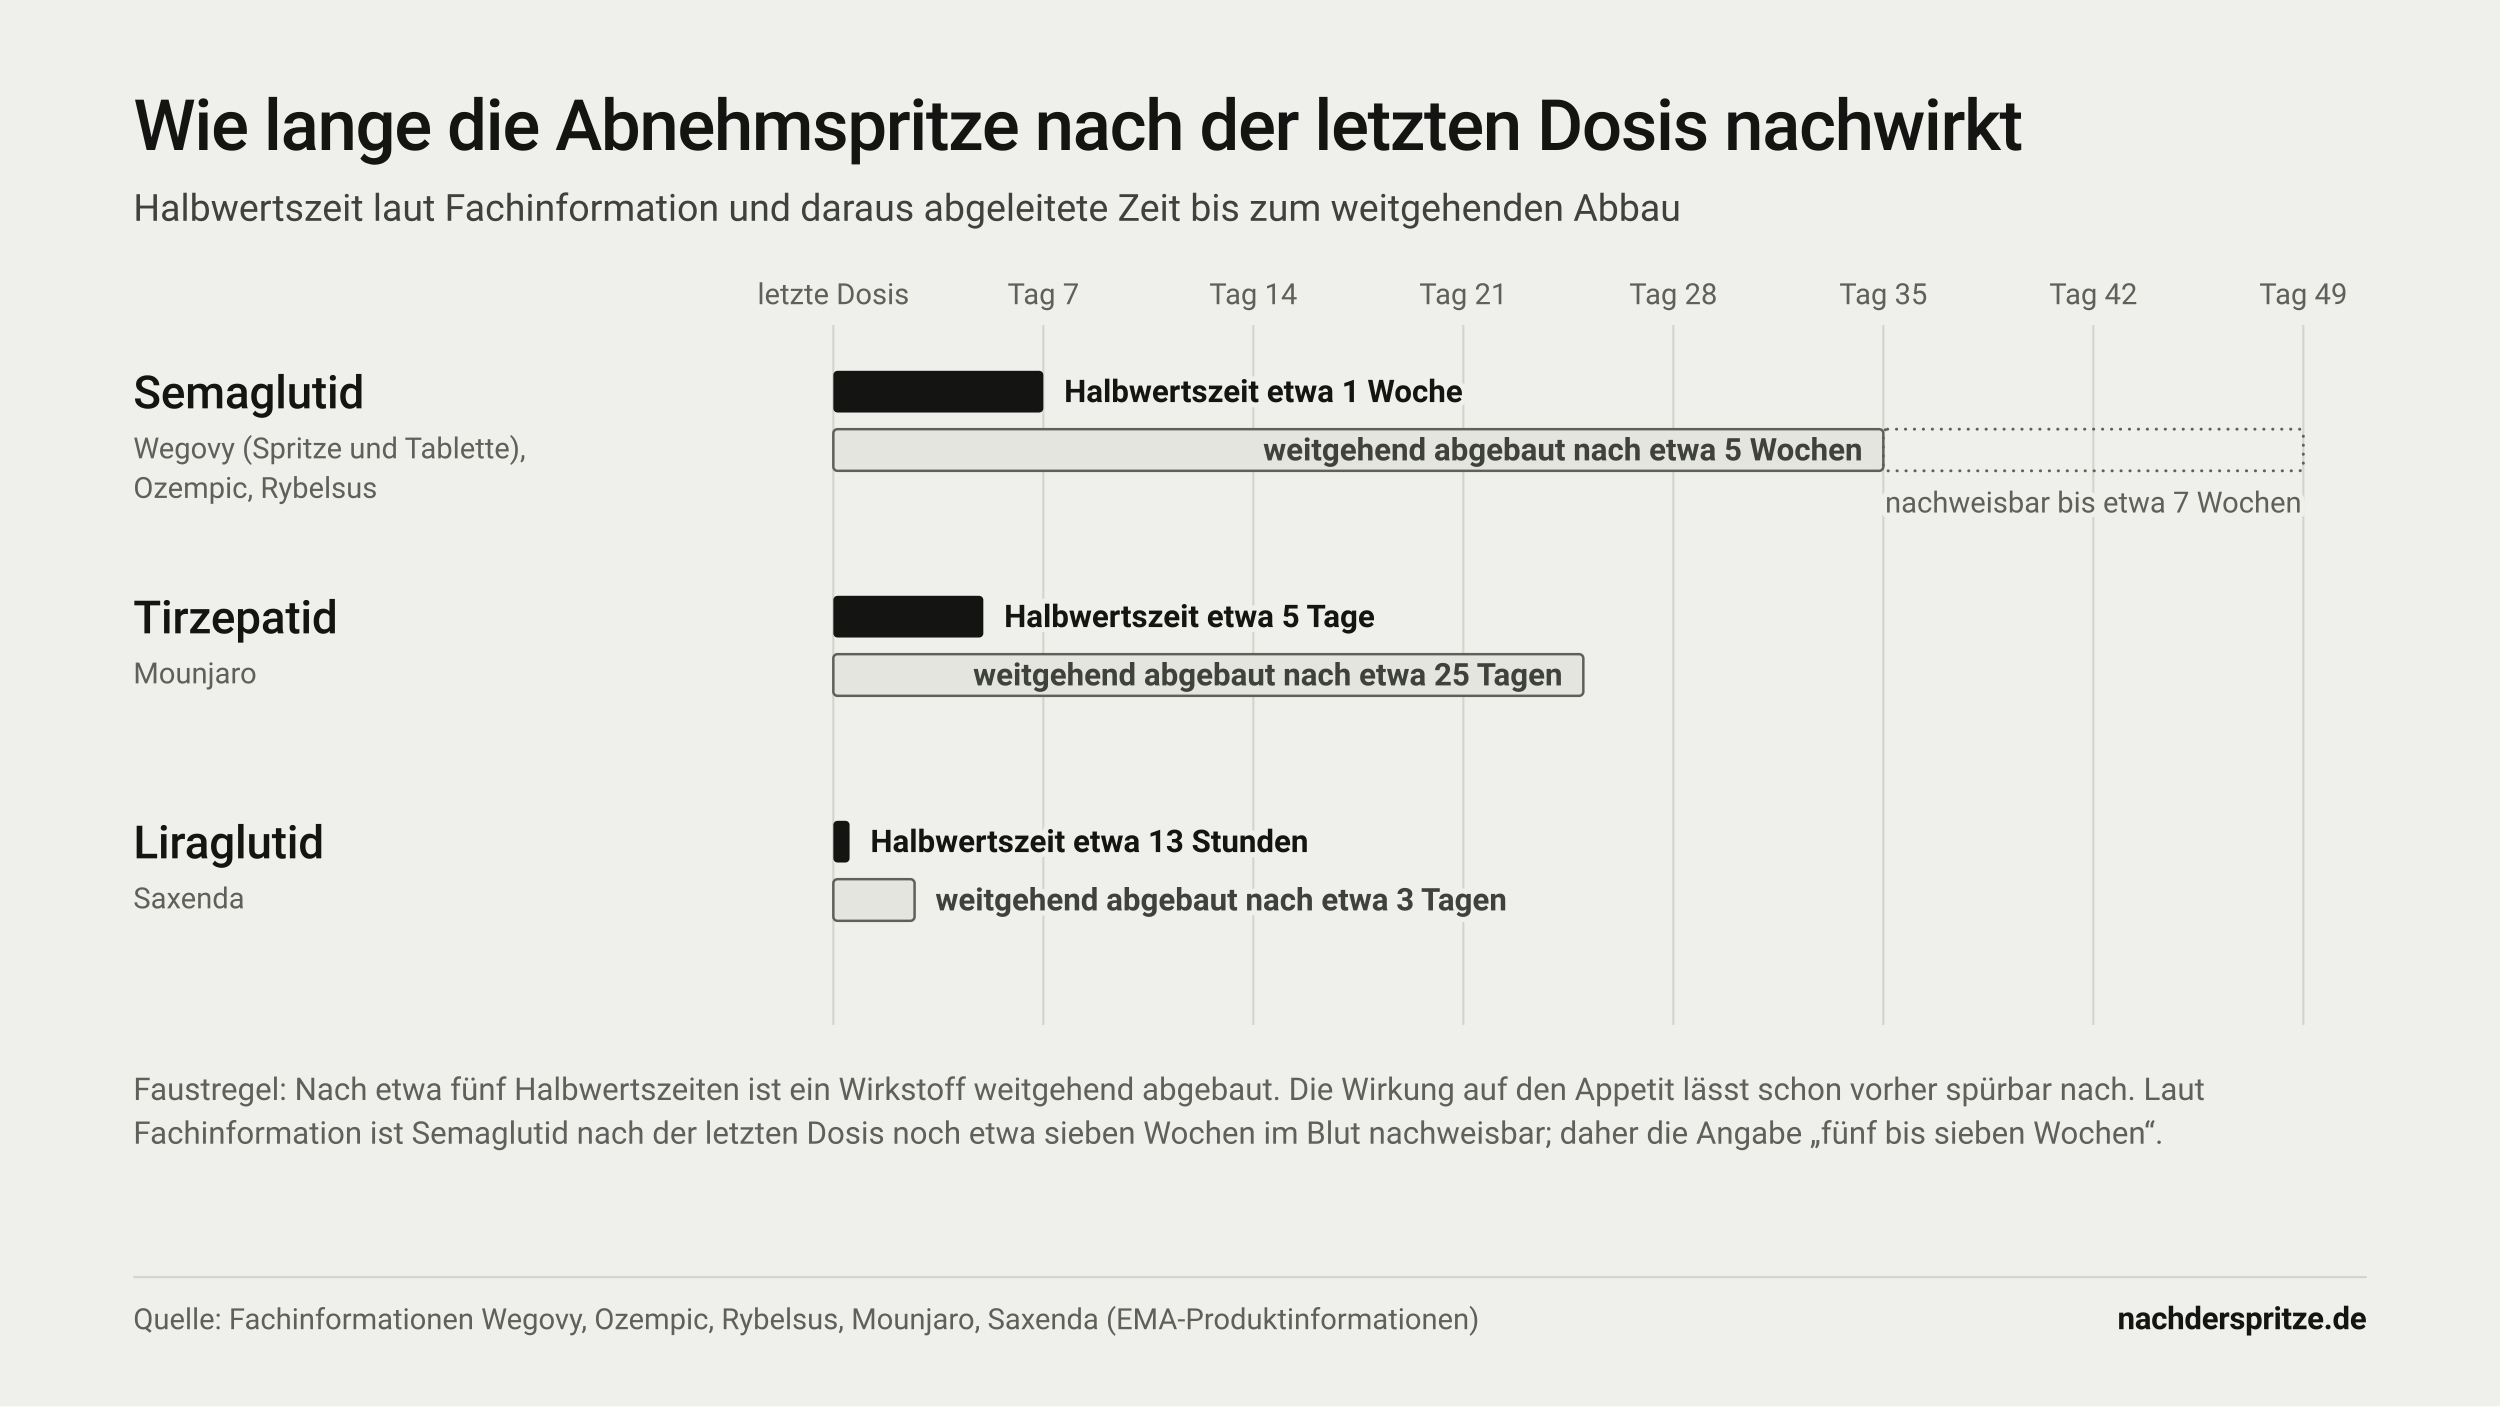
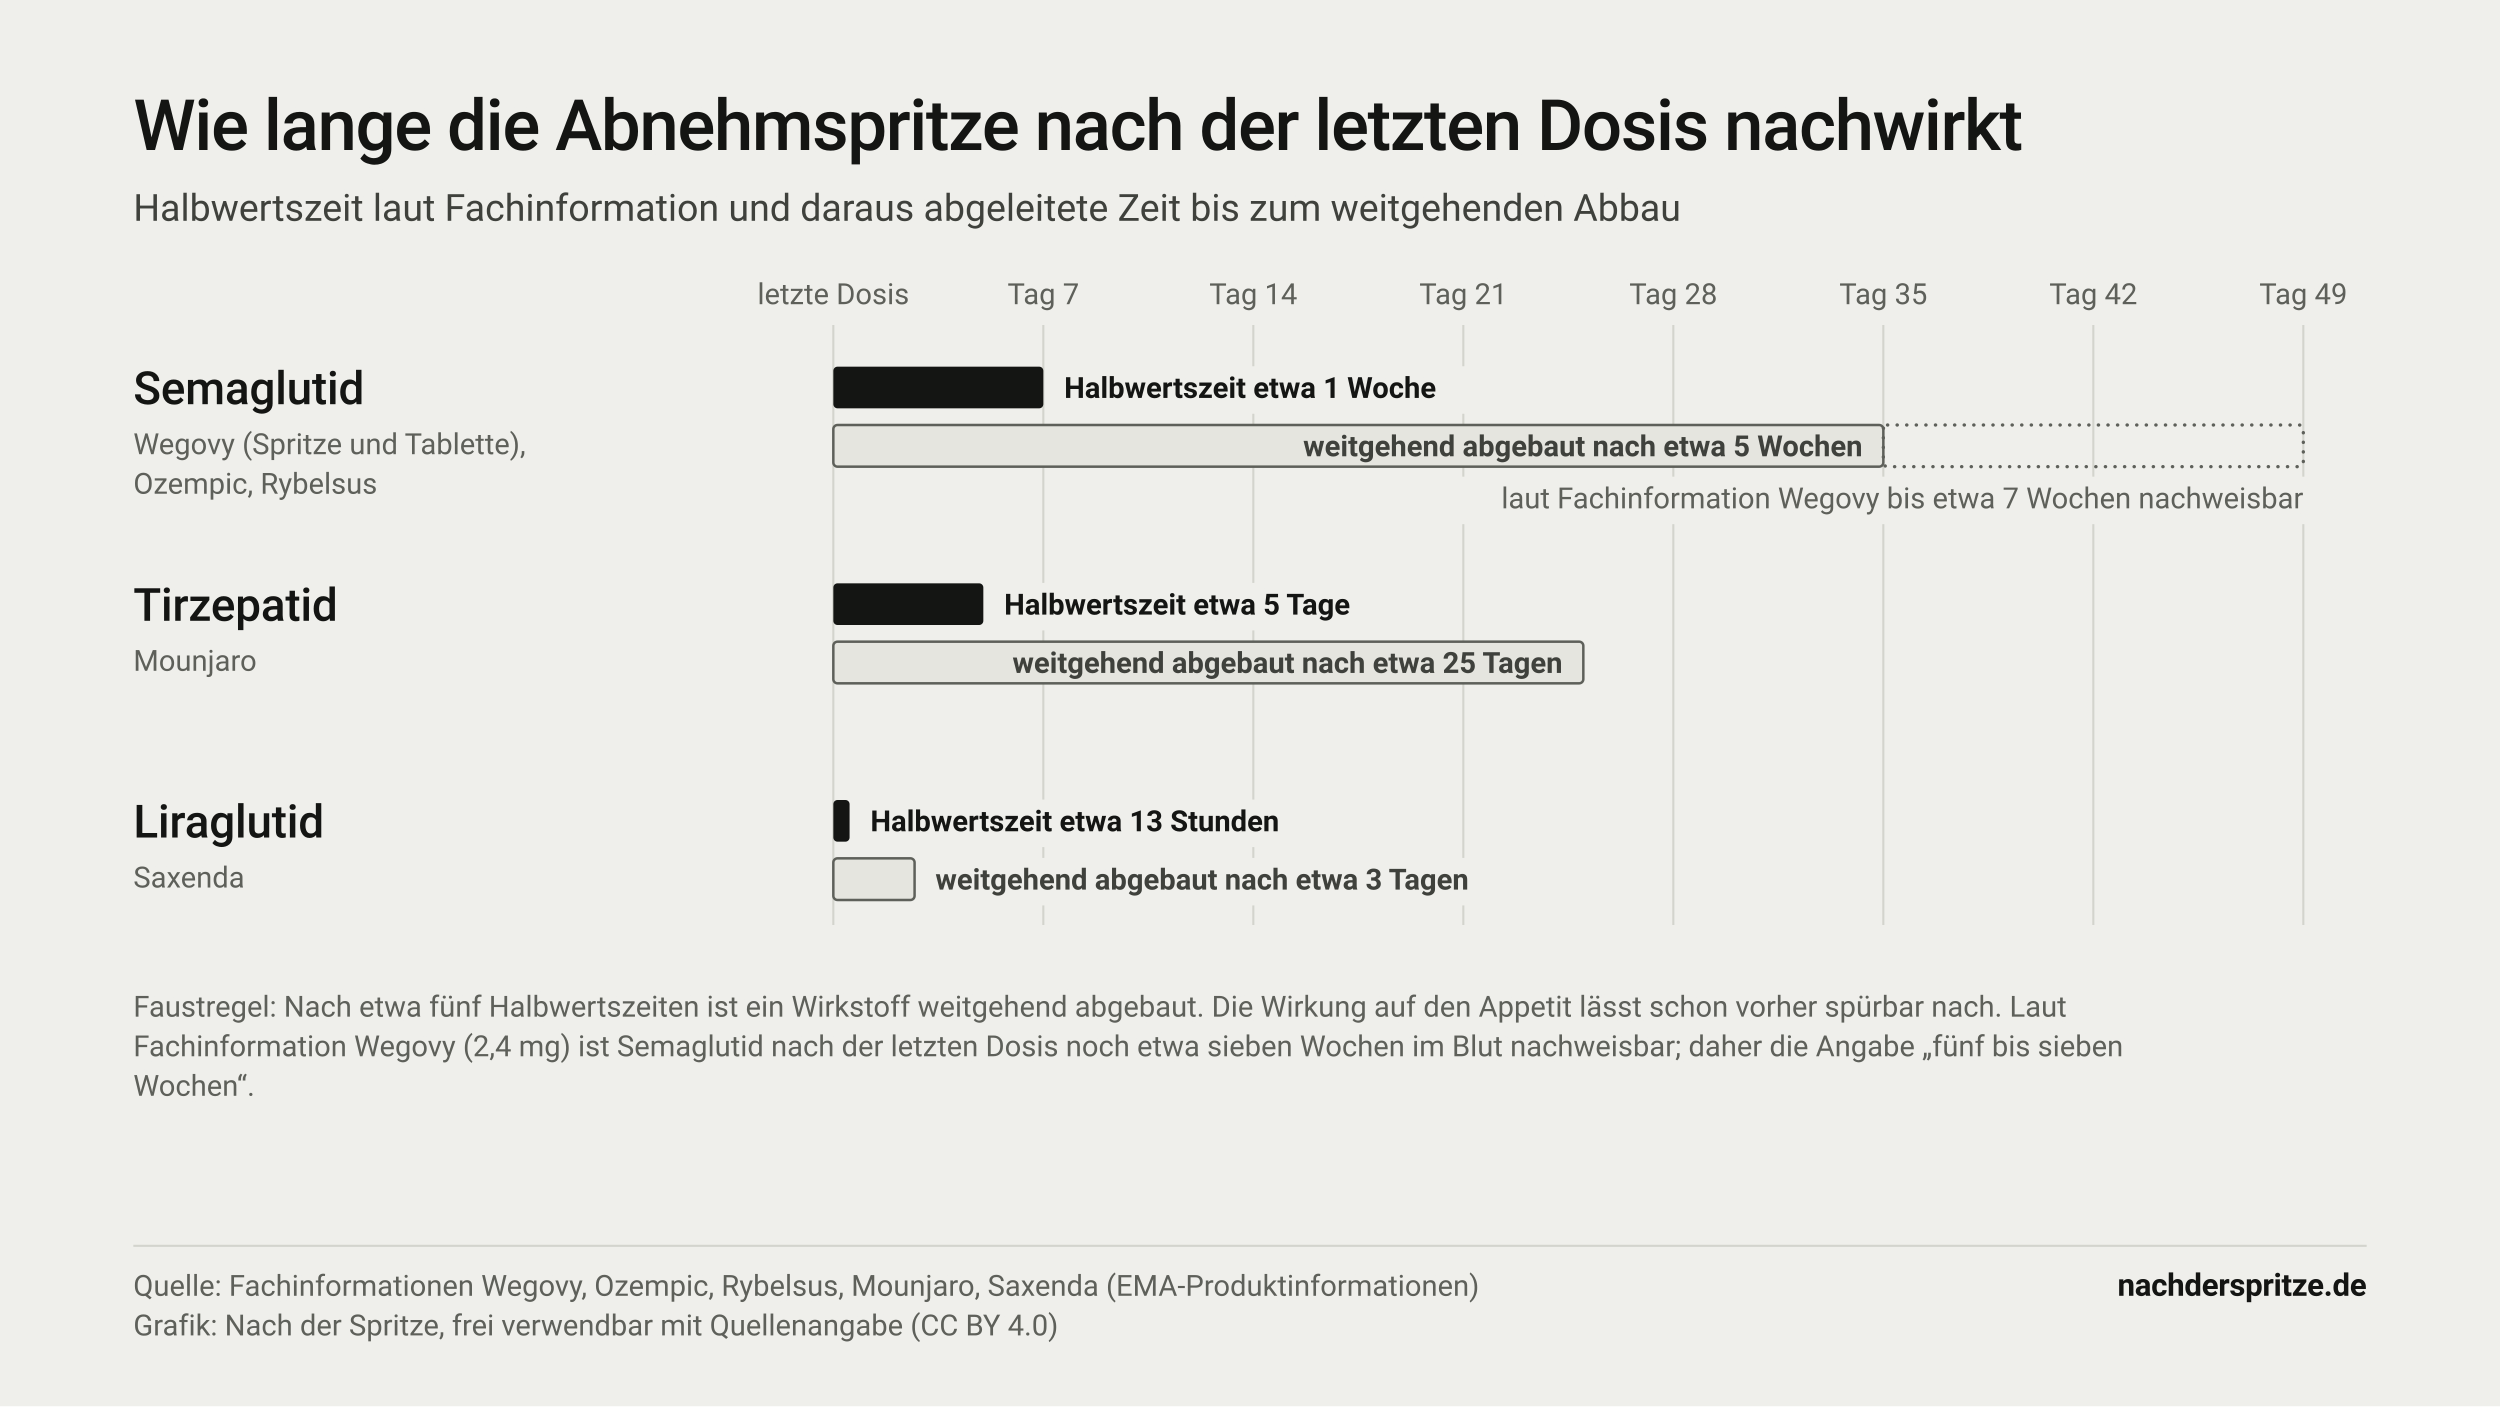
<svg xmlns="http://www.w3.org/2000/svg" width="1200" height="675" viewBox="0 0 1200 675" role="img" aria-labelledby="t d" font-family="'Mona Sans Variable', 'Mona Sans', system-ui, -apple-system, 'Segoe UI', Roboto, Helvetica, Arial, sans-serif">
  <rect width="1200" height="675" fill="#EFEFEB" />
  <text x="64" y="72" font-size="34" font-weight="540" fill="#141513" text-anchor="start" style="font-stretch:116%;letter-spacing:-0.02em" stroke="#EFEFEB" stroke-width="5" stroke-linejoin="round" paint-order="stroke">Wie lange die Abnehmspritze nach der letzten Dosis nachwirkt</text>
  <text x="64" y="106" font-size="18" font-weight="420" fill="#3F413C" text-anchor="start" style="font-stretch:100%;letter-spacing:0em" stroke="#EFEFEB" stroke-width="5" stroke-linejoin="round" paint-order="stroke">Halbwertszeit laut Fachinformation und daraus abgeleitete Zeit bis zum weitgehenden Abbau</text>
-   <line x1="400" y1="156" x2="400" y2="492" stroke="#D3D4CD" stroke-width="1" />
-   <text x="400" y="146" font-size="14" font-weight="440" fill="#5E605A" text-anchor="middle" style="font-stretch:100%;letter-spacing:0em;font-variant-numeric:tabular-nums" stroke="#EFEFEB" stroke-width="5" stroke-linejoin="round" paint-order="stroke">letzte Dosis</text>
-   <line x1="500.8" y1="156" x2="500.8" y2="492" stroke="#D3D4CD" stroke-width="1" />
-   <text x="500.8" y="146" font-size="14" font-weight="440" fill="#5E605A" text-anchor="middle" style="font-stretch:100%;letter-spacing:0em;font-variant-numeric:tabular-nums" stroke="#EFEFEB" stroke-width="5" stroke-linejoin="round" paint-order="stroke">Tag 7</text>
-   <line x1="601.6" y1="156" x2="601.6" y2="492" stroke="#D3D4CD" stroke-width="1" />
-   <text x="601.6" y="146" font-size="14" font-weight="440" fill="#5E605A" text-anchor="middle" style="font-stretch:100%;letter-spacing:0em;font-variant-numeric:tabular-nums" stroke="#EFEFEB" stroke-width="5" stroke-linejoin="round" paint-order="stroke">Tag 14</text>
-   <line x1="702.4" y1="156" x2="702.4" y2="492" stroke="#D3D4CD" stroke-width="1" />
-   <text x="702.4" y="146" font-size="14" font-weight="440" fill="#5E605A" text-anchor="middle" style="font-stretch:100%;letter-spacing:0em;font-variant-numeric:tabular-nums" stroke="#EFEFEB" stroke-width="5" stroke-linejoin="round" paint-order="stroke">Tag 21</text>
-   <line x1="803.2" y1="156" x2="803.2" y2="492" stroke="#D3D4CD" stroke-width="1" />
-   <text x="803.2" y="146" font-size="14" font-weight="440" fill="#5E605A" text-anchor="middle" style="font-stretch:100%;letter-spacing:0em;font-variant-numeric:tabular-nums" stroke="#EFEFEB" stroke-width="5" stroke-linejoin="round" paint-order="stroke">Tag 28</text>
-   <line x1="904" y1="156" x2="904" y2="492" stroke="#D3D4CD" stroke-width="1" />
-   <text x="904" y="146" font-size="14" font-weight="440" fill="#5E605A" text-anchor="middle" style="font-stretch:100%;letter-spacing:0em;font-variant-numeric:tabular-nums" stroke="#EFEFEB" stroke-width="5" stroke-linejoin="round" paint-order="stroke">Tag 35</text>
-   <line x1="1004.8" y1="156" x2="1004.8" y2="492" stroke="#D3D4CD" stroke-width="1" />
-   <text x="1004.8" y="146" font-size="14" font-weight="440" fill="#5E605A" text-anchor="middle" style="font-stretch:100%;letter-spacing:0em;font-variant-numeric:tabular-nums" stroke="#EFEFEB" stroke-width="5" stroke-linejoin="round" paint-order="stroke">Tag 42</text>
-   <line x1="1105.6" y1="156" x2="1105.6" y2="492" stroke="#D3D4CD" stroke-width="1" />
-   <text x="1105.6" y="146" font-size="14" font-weight="440" fill="#5E605A" text-anchor="middle" style="font-stretch:100%;letter-spacing:0em;font-variant-numeric:tabular-nums" stroke="#EFEFEB" stroke-width="5" stroke-linejoin="round" paint-order="stroke">Tag 49</text>
-   <text x="64" y="196" font-size="22" font-weight="560" fill="#141513" text-anchor="start" style="font-stretch:108%;letter-spacing:-0.005em" stroke="#EFEFEB" stroke-width="5" stroke-linejoin="round" paint-order="stroke">Semaglutid</text>
-   <text x="64" y="220" font-size="14" font-weight="420" fill="#5E605A" text-anchor="start" style="font-stretch:100%;letter-spacing:0em" stroke="#EFEFEB" stroke-width="5" stroke-linejoin="round" paint-order="stroke">Wegovy (Spritze und Tablette),</text>
-   <text x="64" y="239" font-size="14" font-weight="420" fill="#5E605A" text-anchor="start" style="font-stretch:100%;letter-spacing:0em" stroke="#EFEFEB" stroke-width="5" stroke-linejoin="round" paint-order="stroke">Ozempic, Rybelsus</text>
-   <rect class="mk" x="400" y="178" width="100.8" height="20" rx="2" fill="#141513" />
-   <text x="510.8" y="193" font-size="15" font-weight="580" fill="#141513" text-anchor="start" style="font-stretch:100%;letter-spacing:0em" stroke="#EFEFEB" stroke-width="5" stroke-linejoin="round" paint-order="stroke">Halbwertszeit etwa 1 Woche</text>
-   <rect class="mk" x="400" y="206" width="504" height="20" rx="2" fill="#E5E5DF" stroke="#5E605A" stroke-width="1.2" />
-   <text x="894" y="221" font-size="15" font-weight="580" fill="#3F413C" text-anchor="end" style="font-stretch:100%;letter-spacing:0em" class="in">weitgehend abgebaut nach etwa 5 Wochen</text>
-   <rect class="mk" x="904" y="206" width="201.6" height="20" rx="2" fill="none" stroke="#5E605A" stroke-width="1.4" stroke-dasharray="0.1 4.2" stroke-linecap="round" />
-   <text x="1004.8" y="246" font-size="14" font-weight="420" fill="#5E605A" text-anchor="middle" style="font-stretch:100%;letter-spacing:0em" stroke="#EFEFEB" stroke-width="5" stroke-linejoin="round" paint-order="stroke">nachweisbar bis etwa 7 Wochen</text>
-   <text x="64" y="304" font-size="22" font-weight="560" fill="#141513" text-anchor="start" style="font-stretch:108%;letter-spacing:-0.005em" stroke="#EFEFEB" stroke-width="5" stroke-linejoin="round" paint-order="stroke">Tirzepatid</text>
-   <text x="64" y="328" font-size="14" font-weight="420" fill="#5E605A" text-anchor="start" style="font-stretch:100%;letter-spacing:0em" stroke="#EFEFEB" stroke-width="5" stroke-linejoin="round" paint-order="stroke">Mounjaro</text>
-   <rect class="mk" x="400" y="286" width="72" height="20" rx="2" fill="#141513" />
-   <text x="482" y="301" font-size="15" font-weight="580" fill="#141513" text-anchor="start" style="font-stretch:100%;letter-spacing:0em" stroke="#EFEFEB" stroke-width="5" stroke-linejoin="round" paint-order="stroke">Halbwertszeit etwa 5 Tage</text>
-   <rect class="mk" x="400" y="314" width="360" height="20" rx="2" fill="#E5E5DF" stroke="#5E605A" stroke-width="1.2" />
-   <text x="750" y="329" font-size="15" font-weight="580" fill="#3F413C" text-anchor="end" style="font-stretch:100%;letter-spacing:0em" class="in">weitgehend abgebaut nach etwa 25 Tagen</text>
-   <text x="64" y="412" font-size="22" font-weight="560" fill="#141513" text-anchor="start" style="font-stretch:108%;letter-spacing:-0.005em" stroke="#EFEFEB" stroke-width="5" stroke-linejoin="round" paint-order="stroke">Liraglutid</text>
-   <text x="64" y="436" font-size="14" font-weight="420" fill="#5E605A" text-anchor="start" style="font-stretch:100%;letter-spacing:0em" stroke="#EFEFEB" stroke-width="5" stroke-linejoin="round" paint-order="stroke">Saxenda</text>
-   <rect class="mk" x="400" y="394" width="7.8" height="20" rx="2" fill="#141513" />
-   <text x="417.8" y="409" font-size="15" font-weight="580" fill="#141513" text-anchor="start" style="font-stretch:100%;letter-spacing:0em" stroke="#EFEFEB" stroke-width="5" stroke-linejoin="round" paint-order="stroke">Halbwertszeit etwa 13 Stunden</text>
-   <rect class="mk" x="400" y="422" width="39" height="20" rx="2" fill="#E5E5DF" stroke="#5E605A" stroke-width="1.2" />
-   <text x="449" y="437" font-size="15" font-weight="580" fill="#3F413C" text-anchor="start" style="font-stretch:100%;letter-spacing:0em" stroke="#EFEFEB" stroke-width="5" stroke-linejoin="round" paint-order="stroke">weitgehend abgebaut nach etwa 3 Tagen</text>
-   <text x="64" y="528" font-size="15" font-weight="420" fill="#5E605A" text-anchor="start" style="font-stretch:100%;letter-spacing:0em" stroke="#EFEFEB" stroke-width="5" stroke-linejoin="round" paint-order="stroke">Faustregel: Nach etwa fünf Halbwertszeiten ist ein Wirkstoff weitgehend abgebaut. Die Wirkung auf den Appetit lässt schon vorher spürbar nach. Laut</text>
-   <text x="64" y="549" font-size="15" font-weight="420" fill="#5E605A" text-anchor="start" style="font-stretch:100%;letter-spacing:0em" stroke="#EFEFEB" stroke-width="5" stroke-linejoin="round" paint-order="stroke">Fachinformation ist Semaglutid nach der letzten Dosis noch etwa sieben Wochen im Blut nachweisbar; daher die Angabe „fünf bis sieben Wochen“.</text>
-   <line x1="64" y1="613" x2="1136" y2="613" stroke="#D3D4CD" stroke-width="1" />
-   <text x="64" y="638" font-size="14" font-weight="420" fill="#5E605A" text-anchor="start" style="font-stretch:100%;letter-spacing:0em" stroke="#EFEFEB" stroke-width="5" stroke-linejoin="round" paint-order="stroke">Quelle: Fachinformationen Wegovy, Ozempic, Rybelsus, Mounjaro, Saxenda (EMA-Produktinformationen)</text>
-   <text x="1136" y="638" font-size="15" font-weight="600" fill="#141513" text-anchor="end" style="font-stretch:125%;letter-spacing:-0.01em" stroke="#EFEFEB" stroke-width="5" stroke-linejoin="round" paint-order="stroke">nachderspritze.de</text>
+   <line class="g" x1="400" y1="156" x2="400" y2="444" stroke="#D3D4CD" stroke-width="1" />
+   <text x="400" y="146" font-size="14" font-weight="440" fill="#5E605A" text-anchor="middle" style="font-stretch:100%;letter-spacing:0em" stroke="#EFEFEB" stroke-width="5" stroke-linejoin="round" paint-order="stroke">letzte Dosis</text>
+   <line class="g" x1="500.8" y1="156" x2="500.8" y2="279.8" stroke="#D3D4CD" stroke-width="1" />
+   <line class="g" x1="500.8" y1="302.6" x2="500.8" y2="383.8" stroke="#D3D4CD" stroke-width="1" />
+   <line class="g" x1="500.8" y1="406.6" x2="500.8" y2="411.8" stroke="#D3D4CD" stroke-width="1" />
+   <line class="g" x1="500.8" y1="434.6" x2="500.8" y2="444" stroke="#D3D4CD" stroke-width="1" />
+   <text x="500.8" y="146" font-size="14" font-weight="440" fill="#5E605A" text-anchor="middle" style="font-stretch:100%;letter-spacing:0em" stroke="#EFEFEB" stroke-width="5" stroke-linejoin="round" paint-order="stroke">Tag 7</text>
+   <line class="g" x1="601.6" y1="156" x2="601.6" y2="175.8" stroke="#D3D4CD" stroke-width="1" />
+   <line class="g" x1="601.6" y1="198.6" x2="601.6" y2="279.8" stroke="#D3D4CD" stroke-width="1" />
+   <line class="g" x1="601.6" y1="302.6" x2="601.6" y2="383.8" stroke="#D3D4CD" stroke-width="1" />
+   <line class="g" x1="601.6" y1="406.6" x2="601.6" y2="411.8" stroke="#D3D4CD" stroke-width="1" />
+   <line class="g" x1="601.6" y1="434.6" x2="601.6" y2="444" stroke="#D3D4CD" stroke-width="1" />
+   <text x="601.6" y="146" font-size="14" font-weight="440" fill="#5E605A" text-anchor="middle" style="font-stretch:100%;letter-spacing:0em" stroke="#EFEFEB" stroke-width="5" stroke-linejoin="round" paint-order="stroke">Tag 14</text>
+   <line class="g" x1="702.4" y1="156" x2="702.4" y2="175.8" stroke="#D3D4CD" stroke-width="1" />
+   <line class="g" x1="702.4" y1="198.6" x2="702.4" y2="228.8" stroke="#D3D4CD" stroke-width="1" />
+   <line class="g" x1="702.4" y1="251.6" x2="702.4" y2="411.8" stroke="#D3D4CD" stroke-width="1" />
+   <line class="g" x1="702.4" y1="434.6" x2="702.4" y2="444" stroke="#D3D4CD" stroke-width="1" />
+   <text x="702.4" y="146" font-size="14" font-weight="440" fill="#5E605A" text-anchor="middle" style="font-stretch:100%;letter-spacing:0em" stroke="#EFEFEB" stroke-width="5" stroke-linejoin="round" paint-order="stroke">Tag 21</text>
+   <line class="g" x1="803.2" y1="156" x2="803.2" y2="228.8" stroke="#D3D4CD" stroke-width="1" />
+   <line class="g" x1="803.2" y1="251.6" x2="803.2" y2="444" stroke="#D3D4CD" stroke-width="1" />
+   <text x="803.2" y="146" font-size="14" font-weight="440" fill="#5E605A" text-anchor="middle" style="font-stretch:100%;letter-spacing:0em" stroke="#EFEFEB" stroke-width="5" stroke-linejoin="round" paint-order="stroke">Tag 28</text>
+   <line class="g" x1="904" y1="156" x2="904" y2="228.8" stroke="#D3D4CD" stroke-width="1" />
+   <line class="g" x1="904" y1="251.6" x2="904" y2="444" stroke="#D3D4CD" stroke-width="1" />
+   <text x="904" y="146" font-size="14" font-weight="440" fill="#5E605A" text-anchor="middle" style="font-stretch:100%;letter-spacing:0em" stroke="#EFEFEB" stroke-width="5" stroke-linejoin="round" paint-order="stroke">Tag 35</text>
+   <line class="g" x1="1004.8" y1="156" x2="1004.8" y2="228.8" stroke="#D3D4CD" stroke-width="1" />
+   <line class="g" x1="1004.8" y1="251.6" x2="1004.8" y2="444" stroke="#D3D4CD" stroke-width="1" />
+   <text x="1004.8" y="146" font-size="14" font-weight="440" fill="#5E605A" text-anchor="middle" style="font-stretch:100%;letter-spacing:0em" stroke="#EFEFEB" stroke-width="5" stroke-linejoin="round" paint-order="stroke">Tag 42</text>
+   <line class="g" x1="1105.6" y1="156" x2="1105.6" y2="228.8" stroke="#D3D4CD" stroke-width="1" />
+   <line class="g" x1="1105.6" y1="251.6" x2="1105.6" y2="444" stroke="#D3D4CD" stroke-width="1" />
+   <text x="1105.6" y="146" font-size="14" font-weight="440" fill="#5E605A" text-anchor="middle" style="font-stretch:100%;letter-spacing:0em" stroke="#EFEFEB" stroke-width="5" stroke-linejoin="round" paint-order="stroke">Tag 49</text>
+   <text x="64" y="194" font-size="22" font-weight="560" fill="#141513" text-anchor="start" style="font-stretch:108%;letter-spacing:-0.005em" stroke="#EFEFEB" stroke-width="5" stroke-linejoin="round" paint-order="stroke">Semaglutid</text>
+   <text x="64" y="218" font-size="14" font-weight="420" fill="#5E605A" text-anchor="start" style="font-stretch:100%;letter-spacing:0em" stroke="#EFEFEB" stroke-width="5" stroke-linejoin="round" paint-order="stroke">Wegovy (Spritze und Tablette),</text>
+   <text x="64" y="237" font-size="14" font-weight="420" fill="#5E605A" text-anchor="start" style="font-stretch:100%;letter-spacing:0em" stroke="#EFEFEB" stroke-width="5" stroke-linejoin="round" paint-order="stroke">Ozempic, Rybelsus</text>
+   <rect class="mk" x="400" y="176" width="100.8" height="20" rx="2" fill="#141513" />
+   <text x="510.8" y="191" font-size="14" font-weight="580" fill="#141513" text-anchor="start" style="font-stretch:100%;letter-spacing:0em" stroke="#EFEFEB" stroke-width="5" stroke-linejoin="round" paint-order="stroke">Halbwertszeit etwa 1 Woche</text>
+   <rect class="mk" x="400" y="204" width="504" height="20" rx="2" fill="#E5E5DF" stroke="#5E605A" stroke-width="1.2" />
+   <text x="894" y="219" font-size="14" font-weight="580" fill="#3F413C" text-anchor="end" style="font-stretch:100%;letter-spacing:0em" class="in">weitgehend abgebaut nach etwa 5 Wochen</text>
+   <rect class="mk" x="904" y="204" width="201.6" height="20" rx="2" fill="none" stroke="#5E605A" stroke-width="1.6" stroke-dasharray="0.1 4.5" stroke-linecap="round" />
+   <text x="1105.6" y="244" font-size="14" font-weight="420" fill="#5E605A" text-anchor="end" style="font-stretch:100%;letter-spacing:0em" stroke="#EFEFEB" stroke-width="5" stroke-linejoin="round" paint-order="stroke">laut Fachinformation Wegovy bis etwa 7 Wochen nachweisbar</text>
+   <text x="64" y="298" font-size="22" font-weight="560" fill="#141513" text-anchor="start" style="font-stretch:108%;letter-spacing:-0.005em" stroke="#EFEFEB" stroke-width="5" stroke-linejoin="round" paint-order="stroke">Tirzepatid</text>
+   <text x="64" y="322" font-size="14" font-weight="420" fill="#5E605A" text-anchor="start" style="font-stretch:100%;letter-spacing:0em" stroke="#EFEFEB" stroke-width="5" stroke-linejoin="round" paint-order="stroke">Mounjaro</text>
+   <rect class="mk" x="400" y="280" width="72" height="20" rx="2" fill="#141513" />
+   <text x="482" y="295" font-size="14" font-weight="580" fill="#141513" text-anchor="start" style="font-stretch:100%;letter-spacing:0em" stroke="#EFEFEB" stroke-width="5" stroke-linejoin="round" paint-order="stroke">Halbwertszeit etwa 5 Tage</text>
+   <rect class="mk" x="400" y="308" width="360" height="20" rx="2" fill="#E5E5DF" stroke="#5E605A" stroke-width="1.2" />
+   <text x="750" y="323" font-size="14" font-weight="580" fill="#3F413C" text-anchor="end" style="font-stretch:100%;letter-spacing:0em" class="in">weitgehend abgebaut nach etwa 25 Tagen</text>
+   <text x="64" y="402" font-size="22" font-weight="560" fill="#141513" text-anchor="start" style="font-stretch:108%;letter-spacing:-0.005em" stroke="#EFEFEB" stroke-width="5" stroke-linejoin="round" paint-order="stroke">Liraglutid</text>
+   <text x="64" y="426" font-size="14" font-weight="420" fill="#5E605A" text-anchor="start" style="font-stretch:100%;letter-spacing:0em" stroke="#EFEFEB" stroke-width="5" stroke-linejoin="round" paint-order="stroke">Saxenda</text>
+   <rect class="mk" x="400" y="384" width="7.8" height="20" rx="2" fill="#141513" />
+   <text x="417.8" y="399" font-size="14" font-weight="580" fill="#141513" text-anchor="start" style="font-stretch:100%;letter-spacing:0em" stroke="#EFEFEB" stroke-width="5" stroke-linejoin="round" paint-order="stroke">Halbwertszeit etwa 13 Stunden</text>
+   <rect class="mk" x="400" y="412" width="39" height="20" rx="2" fill="#E5E5DF" stroke="#5E605A" stroke-width="1.2" />
+   <text x="449" y="427" font-size="14" font-weight="580" fill="#3F413C" text-anchor="start" style="font-stretch:100%;letter-spacing:0em" stroke="#EFEFEB" stroke-width="5" stroke-linejoin="round" paint-order="stroke">weitgehend abgebaut nach etwa 3 Tagen</text>
+   <text x="64" y="488" font-size="14" font-weight="420" fill="#5E605A" text-anchor="start" style="font-stretch:100%;letter-spacing:0em" stroke="#EFEFEB" stroke-width="5" stroke-linejoin="round" paint-order="stroke">Faustregel: Nach etwa fünf Halbwertszeiten ist ein Wirkstoff weitgehend abgebaut. Die Wirkung auf den Appetit lässt schon vorher spürbar nach. Laut</text>
+   <text x="64" y="507" font-size="14" font-weight="420" fill="#5E605A" text-anchor="start" style="font-stretch:100%;letter-spacing:0em" stroke="#EFEFEB" stroke-width="5" stroke-linejoin="round" paint-order="stroke">Fachinformation Wegovy (2,4 mg) ist Semaglutid nach der letzten Dosis noch etwa sieben Wochen im Blut nachweisbar; daher die Angabe „fünf bis sieben</text>
+   <text x="64" y="526" font-size="14" font-weight="420" fill="#5E605A" text-anchor="start" style="font-stretch:100%;letter-spacing:0em" stroke="#EFEFEB" stroke-width="5" stroke-linejoin="round" paint-order="stroke">Wochen“.</text>
+   <line class="fy" x1="64" y1="598" x2="1136" y2="598" stroke="#D3D4CD" stroke-width="1" />
+   <text x="64" y="622" font-size="14" font-weight="420" fill="#5E605A" text-anchor="start" style="font-stretch:100%;letter-spacing:0em" stroke="#EFEFEB" stroke-width="5" stroke-linejoin="round" paint-order="stroke" class="ft">Quelle: Fachinformationen Wegovy, Ozempic, Rybelsus, Mounjaro, Saxenda (EMA-Produktinformationen)</text>
+   <text x="64" y="641" font-size="14" font-weight="420" fill="#5E605A" text-anchor="start" style="font-stretch:100%;letter-spacing:0em" stroke="#EFEFEB" stroke-width="5" stroke-linejoin="round" paint-order="stroke" class="ft">Grafik: Nach der Spritze, frei verwendbar mit Quellenangabe (CC BY 4.0)</text>
+   <text x="1136" y="622" font-size="15" font-weight="600" fill="#141513" text-anchor="end" style="font-stretch:125%;letter-spacing:-0.01em" stroke="#EFEFEB" stroke-width="5" stroke-linejoin="round" paint-order="stroke" class="ft">nachderspritze.de</text>
</svg>
